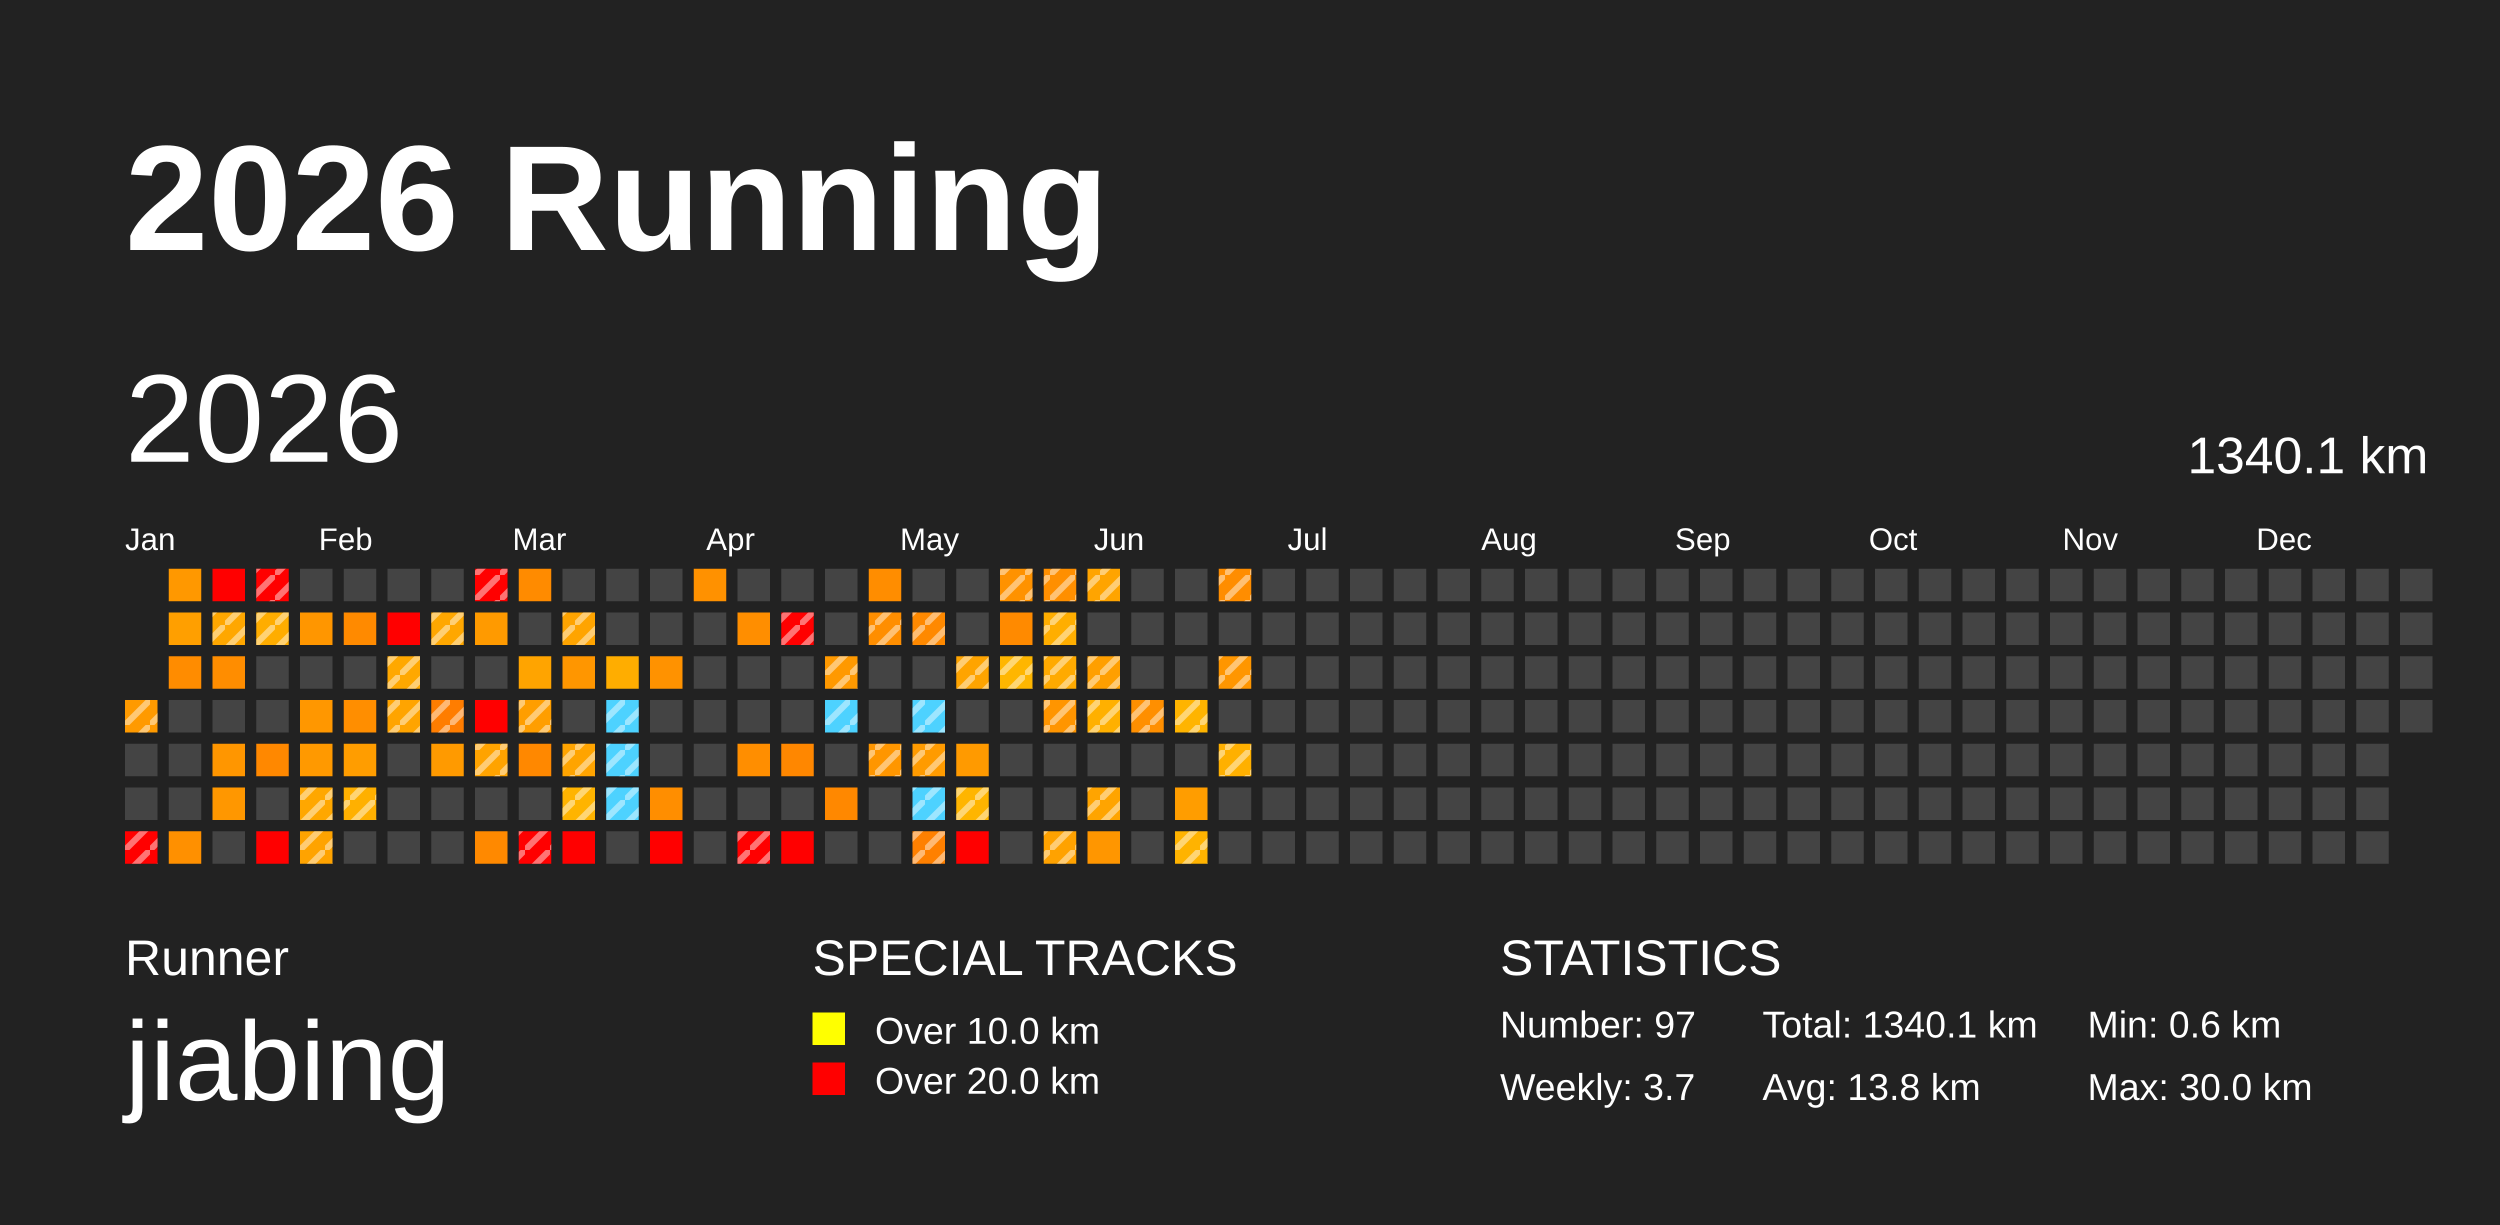
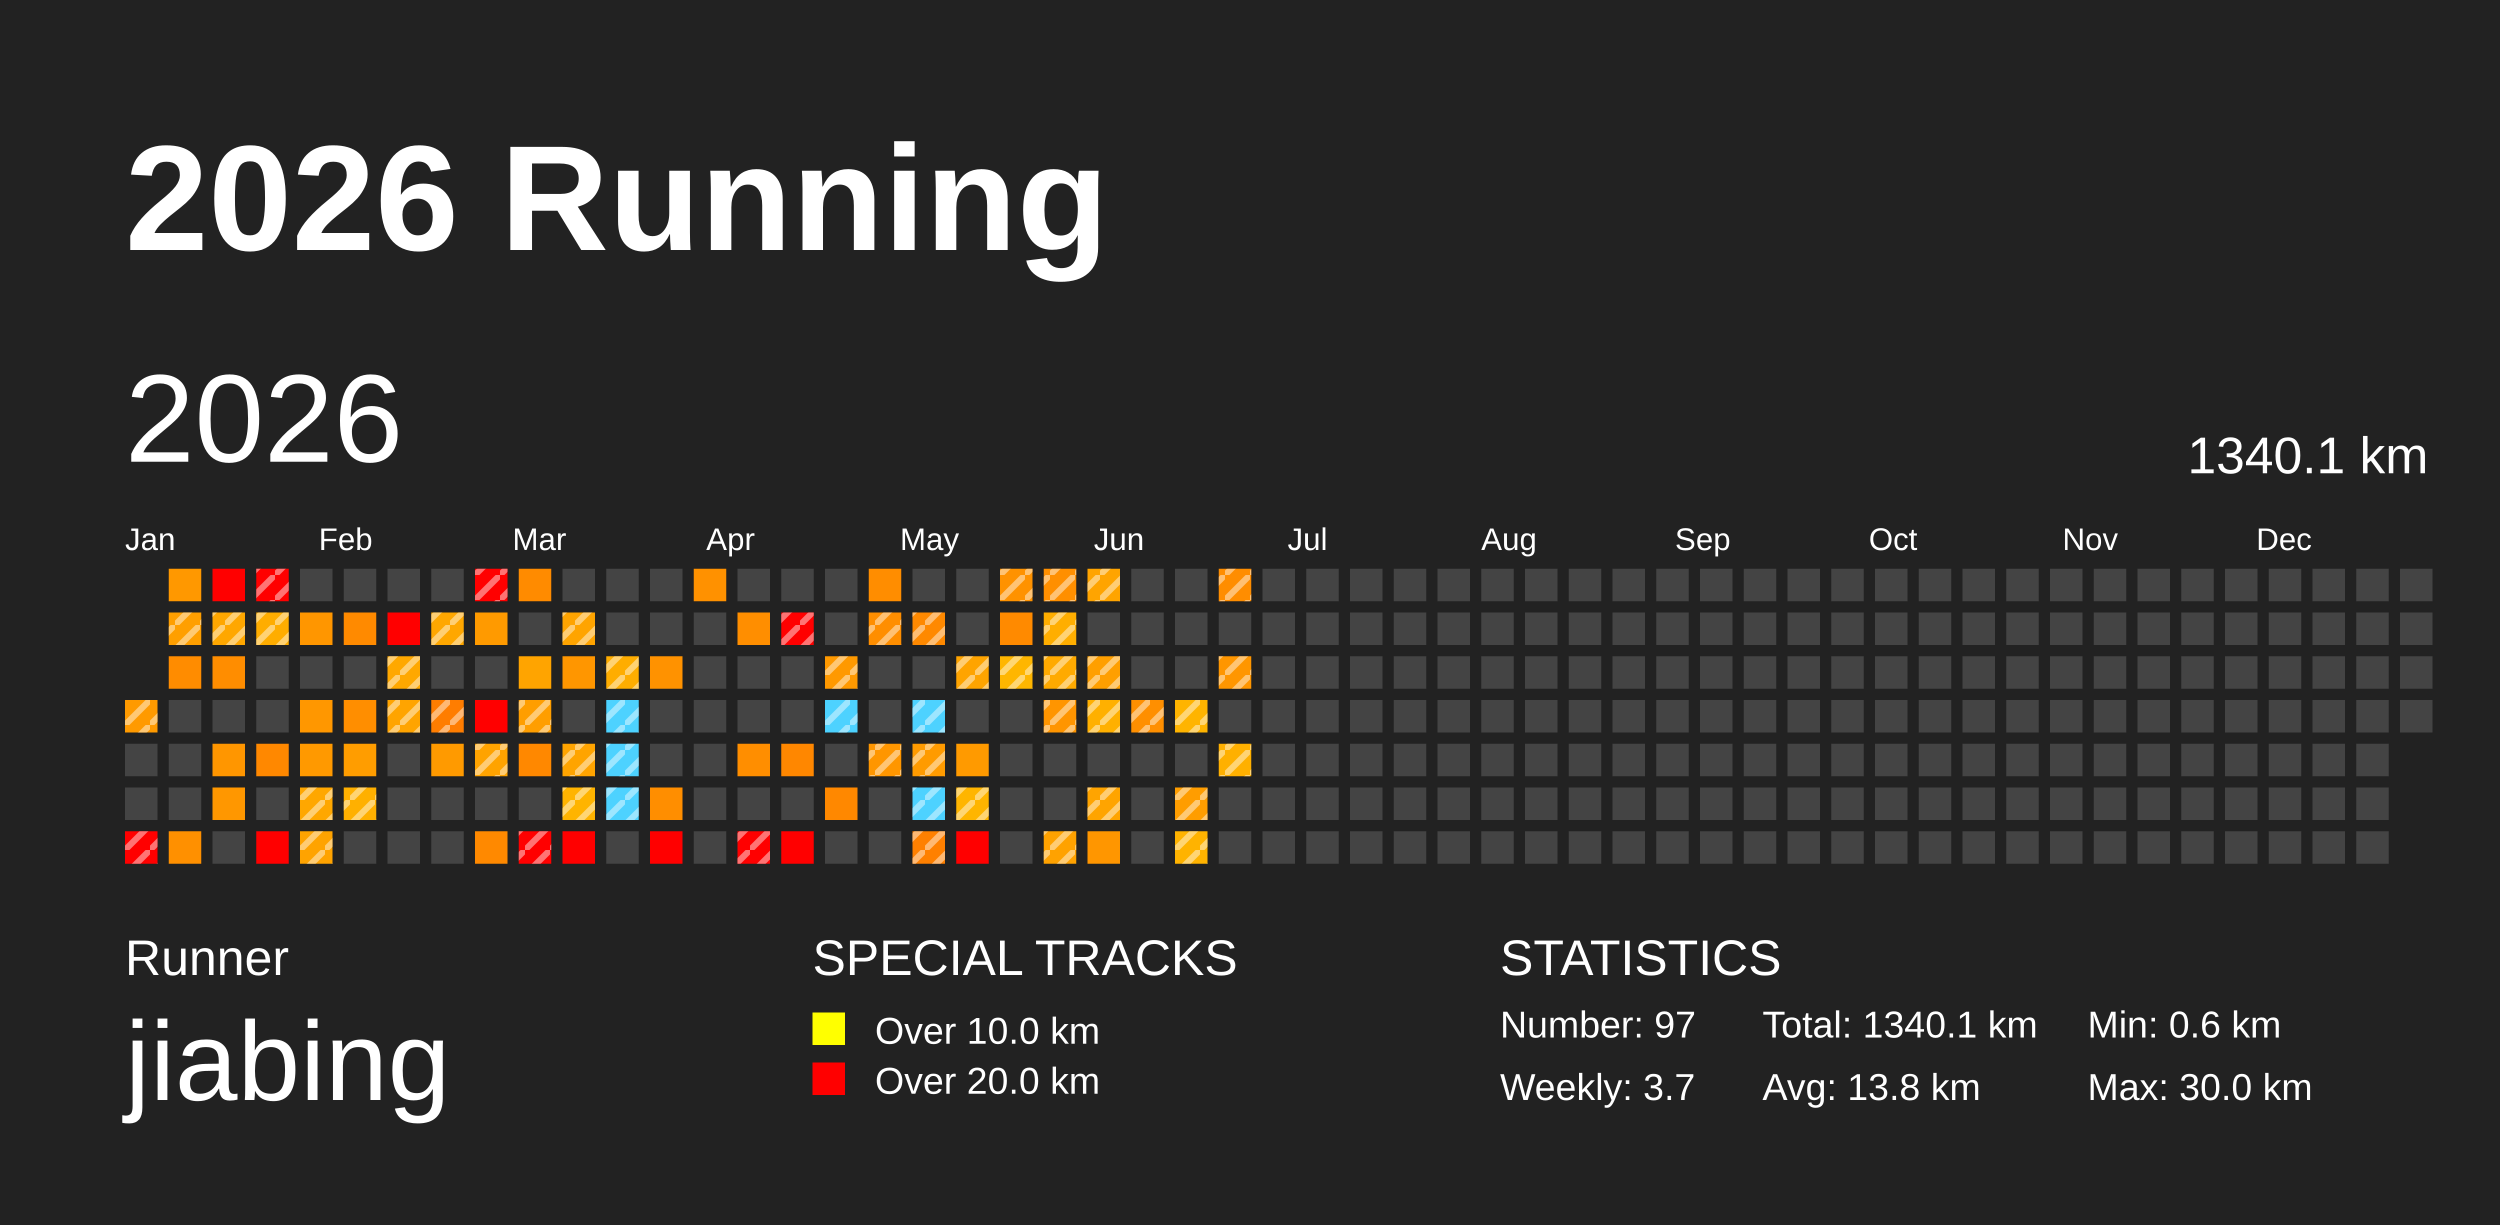
<svg xmlns="http://www.w3.org/2000/svg" baseProfile="full" height="98mm" version="1.1" viewBox="0,0,200,98" width="200mm">
  <defs>
    <pattern height="2" id="indoor-stripe" patternUnits="userSpaceOnUse" width="2">
      <line stroke="white" stroke-opacity="0.45" stroke-width="0.5" x1="0" x2="2" y1="2" y2="0" />
    </pattern>
  </defs>
  <rect fill="#222222" height="98" width="200" x="0" y="0" />
  <text fill="#FFFFFF" style="font-size:12px; font-family:Arial; font-weight:bold;" x="10" y="20">2026 Running</text>
  <text fill="#FFFFFF" style="font-size:4px; font-family:Arial" x="10" y="78">Runner</text>
  <text fill="#FFFFFF" style="font-size:9px; font-family:Arial" x="10" y="88">jiabing</text>
  <text fill="#FFFFFF" style="font-size:4px; font-family:Arial" x="65" y="78">SPECIAL TRACKS</text>
  <rect fill="yellow" height="2.6" width="2.6" x="65" y="81" />
  <text fill="#FFFFFF" style="font-size:3px; font-family:Arial" x="70" y="83.5">Over 10.0 km</text>
  <rect fill="red" height="2.6" width="2.6" x="65" y="85" />
  <text fill="#FFFFFF" style="font-size:3px; font-family:Arial" x="70" y="87.5">Over 20.0 km</text>
  <text fill="#FFFFFF" style="font-size:4px; font-family:Arial" x="120" y="78">STATISTICS</text>
  <text fill="#FFFFFF" style="font-size:3px; font-family:Arial" x="120" y="83">Number: 97</text>
  <text fill="#FFFFFF" style="font-size:3px; font-family:Arial" x="120" y="88">Weekly: 3.7</text>
  <text fill="#FFFFFF" style="font-size:3px; font-family:Arial" x="141" y="83">Total: 1340.1 km</text>
  <text fill="#FFFFFF" style="font-size:3px; font-family:Arial" x="141" y="88">Avg: 13.8 km</text>
  <text fill="#FFFFFF" style="font-size:3px; font-family:Arial" x="167" y="83">Min: 0.6 km</text>
  <text fill="#FFFFFF" style="font-size:3px; font-family:Arial" x="167" y="88">Max: 30.0 km</text>
  <text dominant-baseline="hanging" fill="#FFFFFF" style="font-size:10.0px; font-family:Arial;" x="10" y="30">2026</text>
  <text dominant-baseline="hanging" fill="#FFFFFF" style="font-size:4.125px; font-family:Arial;" x="175" y="35">1340.1 km</text>
  <text fill="#FFFFFF" style="font-size:2.5px; font-family:Arial" x="10.0" y="44">Jan</text>
  <text fill="#FFFFFF" style="font-size:2.5px; font-family:Arial" x="25.5" y="44">Feb</text>
  <text fill="#FFFFFF" style="font-size:2.5px; font-family:Arial" x="41.0" y="44">Mar</text>
  <text fill="#FFFFFF" style="font-size:2.5px; font-family:Arial" x="56.5" y="44">Apr</text>
  <text fill="#FFFFFF" style="font-size:2.5px; font-family:Arial" x="72.0" y="44">May</text>
  <text fill="#FFFFFF" style="font-size:2.5px; font-family:Arial" x="87.5" y="44">Jun</text>
  <text fill="#FFFFFF" style="font-size:2.5px; font-family:Arial" x="103.0" y="44">Jul</text>
  <text fill="#FFFFFF" style="font-size:2.5px; font-family:Arial" x="118.5" y="44">Aug</text>
  <text fill="#FFFFFF" style="font-size:2.5px; font-family:Arial" x="134.0" y="44">Sep</text>
  <text fill="#FFFFFF" style="font-size:2.5px; font-family:Arial" x="149.5" y="44">Oct</text>
  <text fill="#FFFFFF" style="font-size:2.5px; font-family:Arial" x="165.0" y="44">Nov</text>
  <text fill="#FFFFFF" style="font-size:2.5px; font-family:Arial" x="180.5" y="44">Dec</text>
  <rect fill="#ff9a00" height="2.6" width="2.6" x="10.0" y="56.0" />
  <rect fill="url(#indoor-stripe)" height="2.6" style="pointer-events: none;" width="2.6" x="10.0" y="56.0" />
  <rect fill="#444444" height="2.6" width="2.6" x="10.0" y="59.5" />
  <rect fill="#444444" height="2.6" width="2.6" x="10.0" y="63.0" />
  <rect fill="red" height="2.6" width="2.6" x="10.0" y="66.5" />
  <rect fill="url(#indoor-stripe)" height="2.6" style="pointer-events: none;" width="2.6" x="10.0" y="66.5" />
  <rect fill="#ff9800" height="2.6" width="2.6" x="13.5" y="45.5" />
  <rect fill="#ff9f00" height="2.6" width="2.6" x="13.5" y="49.0" />
+   <rect fill="url(#indoor-stripe)" height="2.6" style="pointer-events: none;" width="2.6" x="13.5" y="49.0" />
  <rect fill="#ff8c00" height="2.6" width="2.6" x="13.5" y="52.5" />
  <rect fill="#444444" height="2.6" width="2.6" x="13.5" y="56.0" />
  <rect fill="#444444" height="2.6" width="2.6" x="13.5" y="59.5" />
  <rect fill="#444444" height="2.6" width="2.6" x="13.5" y="63.0" />
  <rect fill="#ff9000" height="2.6" width="2.6" x="13.5" y="66.5" />
  <rect fill="red" height="2.6" width="2.6" x="17.0" y="45.5" />
  <rect fill="#ffa700" height="2.6" width="2.6" x="17.0" y="49.0" />
  <rect fill="url(#indoor-stripe)" height="2.6" style="pointer-events: none;" width="2.6" x="17.0" y="49.0" />
  <rect fill="#ff8d00" height="2.6" width="2.6" x="17.0" y="52.5" />
  <rect fill="#444444" height="2.6" width="2.6" x="17.0" y="56.0" />
  <rect fill="#ff9600" height="2.6" width="2.6" x="17.0" y="59.5" />
  <rect fill="#ff9700" height="2.6" width="2.6" x="17.0" y="63.0" />
  <rect fill="#444444" height="2.6" width="2.6" x="17.0" y="66.5" />
  <rect fill="red" height="2.6" width="2.6" x="20.5" y="45.5" />
  <rect fill="url(#indoor-stripe)" height="2.6" style="pointer-events: none;" width="2.6" x="20.5" y="45.5" />
  <rect fill="#ffad00" height="2.6" width="2.6" x="20.5" y="49.0" />
  <rect fill="url(#indoor-stripe)" height="2.6" style="pointer-events: none;" width="2.6" x="20.5" y="49.0" />
  <rect fill="#444444" height="2.6" width="2.6" x="20.5" y="52.5" />
  <rect fill="#444444" height="2.6" width="2.6" x="20.5" y="56.0" />
  <rect fill="#ff8800" height="2.6" width="2.6" x="20.5" y="59.5" />
  <rect fill="#444444" height="2.6" width="2.6" x="20.5" y="63.0" />
  <rect fill="red" height="2.6" width="2.6" x="20.5" y="66.5" />
  <rect fill="#444444" height="2.6" width="2.6" x="24.0" y="45.5" />
  <rect fill="#ff9600" height="2.6" width="2.6" x="24.0" y="49.0" />
  <rect fill="#444444" height="2.6" width="2.6" x="24.0" y="52.5" />
  <rect fill="#ff9700" height="2.6" width="2.6" x="24.0" y="56.0" />
  <rect fill="#ff9900" height="2.6" width="2.6" x="24.0" y="59.5" />
  <rect fill="#ffa700" height="2.6" width="2.6" x="24.0" y="63.0" />
  <rect fill="url(#indoor-stripe)" height="2.6" style="pointer-events: none;" width="2.6" x="24.0" y="63.0" />
  <rect fill="#ffa300" height="2.6" width="2.6" x="24.0" y="66.5" />
  <rect fill="url(#indoor-stripe)" height="2.6" style="pointer-events: none;" width="2.6" x="24.0" y="66.5" />
  <rect fill="#444444" height="2.6" width="2.6" x="27.5" y="45.5" />
  <rect fill="#ff8a00" height="2.6" width="2.6" x="27.5" y="49.0" />
  <rect fill="#444444" height="2.6" width="2.6" x="27.5" y="52.5" />
  <rect fill="#ff8e00" height="2.6" width="2.6" x="27.5" y="56.0" />
  <rect fill="#ff9d00" height="2.6" width="2.6" x="27.5" y="59.5" />
  <rect fill="#ffb000" height="2.6" width="2.6" x="27.5" y="63.0" />
  <rect fill="url(#indoor-stripe)" height="2.6" style="pointer-events: none;" width="2.6" x="27.5" y="63.0" />
  <rect fill="#444444" height="2.6" width="2.6" x="27.5" y="66.5" />
  <rect fill="#444444" height="2.6" width="2.6" x="31.0" y="45.5" />
  <rect fill="red" height="2.6" width="2.6" x="31.0" y="49.0" />
  <rect fill="#ffa800" height="2.6" width="2.6" x="31.0" y="52.5" />
  <rect fill="url(#indoor-stripe)" height="2.6" style="pointer-events: none;" width="2.6" x="31.0" y="52.5" />
  <rect fill="#ffa400" height="2.6" width="2.6" x="31.0" y="56.0" />
  <rect fill="url(#indoor-stripe)" height="2.6" style="pointer-events: none;" width="2.6" x="31.0" y="56.0" />
  <rect fill="#444444" height="2.6" width="2.6" x="31.0" y="59.5" />
  <rect fill="#444444" height="2.6" width="2.6" x="31.0" y="63.0" />
  <rect fill="#444444" height="2.6" width="2.6" x="31.0" y="66.5" />
  <rect fill="#444444" height="2.6" width="2.6" x="34.5" y="45.5" />
  <rect fill="#ffa700" height="2.6" width="2.6" x="34.5" y="49.0" />
  <rect fill="url(#indoor-stripe)" height="2.6" style="pointer-events: none;" width="2.6" x="34.5" y="49.0" />
  <rect fill="#444444" height="2.6" width="2.6" x="34.5" y="52.5" />
  <rect fill="#ff7d00" height="2.6" width="2.6" x="34.5" y="56.0" />
  <rect fill="url(#indoor-stripe)" height="2.6" style="pointer-events: none;" width="2.6" x="34.5" y="56.0" />
  <rect fill="#ff9a00" height="2.6" width="2.6" x="34.5" y="59.5" />
  <rect fill="#444444" height="2.6" width="2.6" x="34.5" y="63.0" />
  <rect fill="#444444" height="2.6" width="2.6" x="34.5" y="66.5" />
  <rect fill="red" height="2.6" width="2.6" x="38.0" y="45.5" />
  <rect fill="url(#indoor-stripe)" height="2.6" style="pointer-events: none;" width="2.6" x="38.0" y="45.5" />
  <rect fill="#ff9a00" height="2.6" width="2.6" x="38.0" y="49.0" />
  <rect fill="#444444" height="2.6" width="2.6" x="38.0" y="52.5" />
  <rect fill="red" height="2.6" width="2.6" x="38.0" y="56.0" />
  <rect fill="#ffa300" height="2.6" width="2.6" x="38.0" y="59.5" />
  <rect fill="url(#indoor-stripe)" height="2.6" style="pointer-events: none;" width="2.6" x="38.0" y="59.5" />
  <rect fill="#444444" height="2.6" width="2.6" x="38.0" y="63.0" />
  <rect fill="#ff8900" height="2.6" width="2.6" x="38.0" y="66.5" />
  <rect fill="#ff8b00" height="2.6" width="2.6" x="41.5" y="45.5" />
  <rect fill="#444444" height="2.6" width="2.6" x="41.5" y="49.0" />
  <rect fill="#ffa400" height="2.6" width="2.6" x="41.5" y="52.5" />
  <rect fill="#ff9e00" height="2.6" width="2.6" x="41.5" y="56.0" />
  <rect fill="url(#indoor-stripe)" height="2.6" style="pointer-events: none;" width="2.6" x="41.5" y="56.0" />
  <rect fill="#ff8800" height="2.6" width="2.6" x="41.5" y="59.5" />
  <rect fill="#444444" height="2.6" width="2.6" x="41.5" y="63.0" />
  <rect fill="red" height="2.6" width="2.6" x="41.5" y="66.5" />
  <rect fill="url(#indoor-stripe)" height="2.6" style="pointer-events: none;" width="2.6" x="41.5" y="66.5" />
  <rect fill="#444444" height="2.6" width="2.6" x="45.0" y="45.5" />
  <rect fill="#ffa400" height="2.6" width="2.6" x="45.0" y="49.0" />
  <rect fill="url(#indoor-stripe)" height="2.6" style="pointer-events: none;" width="2.6" x="45.0" y="49.0" />
  <rect fill="#ff9600" height="2.6" width="2.6" x="45.0" y="52.5" />
  <rect fill="#444444" height="2.6" width="2.6" x="45.0" y="56.0" />
  <rect fill="#ffa400" height="2.6" width="2.6" x="45.0" y="59.5" />
  <rect fill="url(#indoor-stripe)" height="2.6" style="pointer-events: none;" width="2.6" x="45.0" y="59.5" />
  <rect fill="#ffb400" height="2.6" width="2.6" x="45.0" y="63.0" />
  <rect fill="url(#indoor-stripe)" height="2.6" style="pointer-events: none;" width="2.6" x="45.0" y="63.0" />
  <rect fill="red" height="2.6" width="2.6" x="45.0" y="66.5" />
  <rect fill="#444444" height="2.6" width="2.6" x="48.5" y="45.5" />
  <rect fill="#444444" height="2.6" width="2.6" x="48.5" y="49.0" />
  <rect fill="#ffad00" height="2.6" width="2.6" x="48.5" y="52.5" />
+   <rect fill="url(#indoor-stripe)" height="2.6" style="pointer-events: none;" width="2.6" x="48.5" y="52.5" />
  <rect fill="#4dd2ff" height="2.6" width="2.6" x="48.5" y="56.0" />
  <rect fill="url(#indoor-stripe)" height="2.6" style="pointer-events: none;" width="2.6" x="48.5" y="56.0" />
  <rect fill="#4dd2ff" height="2.6" width="2.6" x="48.5" y="59.5" />
  <rect fill="url(#indoor-stripe)" height="2.6" style="pointer-events: none;" width="2.6" x="48.5" y="59.5" />
  <rect fill="#4dd2ff" height="2.6" width="2.6" x="48.5" y="63.0" />
  <rect fill="url(#indoor-stripe)" height="2.6" style="pointer-events: none;" width="2.6" x="48.5" y="63.0" />
  <rect fill="#444444" height="2.6" width="2.6" x="48.5" y="66.5" />
  <rect fill="#444444" height="2.6" width="2.6" x="52.0" y="45.5" />
  <rect fill="#444444" height="2.6" width="2.6" x="52.0" y="49.0" />
  <rect fill="#ff9200" height="2.6" width="2.6" x="52.0" y="52.5" />
  <rect fill="#444444" height="2.6" width="2.6" x="52.0" y="56.0" />
  <rect fill="#444444" height="2.6" width="2.6" x="52.0" y="59.5" />
  <rect fill="#ff8e00" height="2.6" width="2.6" x="52.0" y="63.0" />
  <rect fill="red" height="2.6" width="2.6" x="52.0" y="66.5" />
  <rect fill="#ff9100" height="2.6" width="2.6" x="55.5" y="45.5" />
  <rect fill="#444444" height="2.6" width="2.6" x="55.5" y="49.0" />
  <rect fill="#444444" height="2.6" width="2.6" x="55.5" y="52.5" />
  <rect fill="#444444" height="2.6" width="2.6" x="55.5" y="56.0" />
  <rect fill="#444444" height="2.6" width="2.6" x="55.5" y="59.5" />
  <rect fill="#444444" height="2.6" width="2.6" x="55.5" y="63.0" />
  <rect fill="#444444" height="2.6" width="2.6" x="55.5" y="66.5" />
  <rect fill="#444444" height="2.6" width="2.6" x="59.0" y="45.5" />
  <rect fill="#ff8e00" height="2.6" width="2.6" x="59.0" y="49.0" />
  <rect fill="#444444" height="2.6" width="2.6" x="59.0" y="52.5" />
  <rect fill="#444444" height="2.6" width="2.6" x="59.0" y="56.0" />
  <rect fill="#ff8e00" height="2.6" width="2.6" x="59.0" y="59.5" />
  <rect fill="#444444" height="2.6" width="2.6" x="59.0" y="63.0" />
  <rect fill="red" height="2.6" width="2.6" x="59.0" y="66.5" />
  <rect fill="url(#indoor-stripe)" height="2.6" style="pointer-events: none;" width="2.6" x="59.0" y="66.5" />
  <rect fill="#444444" height="2.6" width="2.6" x="62.5" y="45.5" />
  <rect fill="red" height="2.6" width="2.6" x="62.5" y="49.0" />
  <rect fill="url(#indoor-stripe)" height="2.6" style="pointer-events: none;" width="2.6" x="62.5" y="49.0" />
  <rect fill="#444444" height="2.6" width="2.6" x="62.5" y="52.5" />
  <rect fill="#444444" height="2.6" width="2.6" x="62.5" y="56.0" />
  <rect fill="#ff8700" height="2.6" width="2.6" x="62.5" y="59.5" />
  <rect fill="#444444" height="2.6" width="2.6" x="62.5" y="63.0" />
  <rect fill="red" height="2.6" width="2.6" x="62.5" y="66.5" />
  <rect fill="#444444" height="2.6" width="2.6" x="66.0" y="45.5" />
  <rect fill="#444444" height="2.6" width="2.6" x="66.0" y="49.0" />
  <rect fill="#ff9900" height="2.6" width="2.6" x="66.0" y="52.5" />
  <rect fill="url(#indoor-stripe)" height="2.6" style="pointer-events: none;" width="2.6" x="66.0" y="52.5" />
  <rect fill="#4dd2ff" height="2.6" width="2.6" x="66.0" y="56.0" />
  <rect fill="url(#indoor-stripe)" height="2.6" style="pointer-events: none;" width="2.6" x="66.0" y="56.0" />
  <rect fill="#444444" height="2.6" width="2.6" x="66.0" y="59.5" />
  <rect fill="#ff8800" height="2.6" width="2.6" x="66.0" y="63.0" />
  <rect fill="#444444" height="2.6" width="2.6" x="66.0" y="66.5" />
  <rect fill="#ff8d00" height="2.6" width="2.6" x="69.5" y="45.5" />
  <rect fill="#ff8e00" height="2.6" width="2.6" x="69.5" y="49.0" />
  <rect fill="url(#indoor-stripe)" height="2.6" style="pointer-events: none;" width="2.6" x="69.5" y="49.0" />
  <rect fill="#444444" height="2.6" width="2.6" x="69.5" y="52.5" />
  <rect fill="#444444" height="2.6" width="2.6" x="69.5" y="56.0" />
  <rect fill="#ff9600" height="2.6" width="2.6" x="69.5" y="59.5" />
  <rect fill="url(#indoor-stripe)" height="2.6" style="pointer-events: none;" width="2.6" x="69.5" y="59.5" />
  <rect fill="#444444" height="2.6" width="2.6" x="69.5" y="63.0" />
  <rect fill="#444444" height="2.6" width="2.6" x="69.5" y="66.5" />
  <rect fill="#444444" height="2.6" width="2.6" x="73.0" y="45.5" />
  <rect fill="#ff8900" height="2.6" width="2.6" x="73.0" y="49.0" />
  <rect fill="url(#indoor-stripe)" height="2.6" style="pointer-events: none;" width="2.6" x="73.0" y="49.0" />
  <rect fill="#444444" height="2.6" width="2.6" x="73.0" y="52.5" />
  <rect fill="#4dd2ff" height="2.6" width="2.6" x="73.0" y="56.0" />
  <rect fill="url(#indoor-stripe)" height="2.6" style="pointer-events: none;" width="2.6" x="73.0" y="56.0" />
  <rect fill="#ff9b00" height="2.6" width="2.6" x="73.0" y="59.5" />
  <rect fill="url(#indoor-stripe)" height="2.6" style="pointer-events: none;" width="2.6" x="73.0" y="59.5" />
  <rect fill="#4dd2ff" height="2.6" width="2.6" x="73.0" y="63.0" />
  <rect fill="url(#indoor-stripe)" height="2.6" style="pointer-events: none;" width="2.6" x="73.0" y="63.0" />
  <rect fill="#ff8000" height="2.6" width="2.6" x="73.0" y="66.5" />
  <rect fill="url(#indoor-stripe)" height="2.6" style="pointer-events: none;" width="2.6" x="73.0" y="66.5" />
  <rect fill="#444444" height="2.6" width="2.6" x="76.5" y="45.5" />
  <rect fill="#444444" height="2.6" width="2.6" x="76.5" y="49.0" />
  <rect fill="#ffa400" height="2.6" width="2.6" x="76.5" y="52.5" />
  <rect fill="url(#indoor-stripe)" height="2.6" style="pointer-events: none;" width="2.6" x="76.5" y="52.5" />
  <rect fill="#444444" height="2.6" width="2.6" x="76.5" y="56.0" />
  <rect fill="#ff9a00" height="2.6" width="2.6" x="76.5" y="59.5" />
  <rect fill="#ffb500" height="2.6" width="2.6" x="76.5" y="63.0" />
  <rect fill="url(#indoor-stripe)" height="2.6" style="pointer-events: none;" width="2.6" x="76.5" y="63.0" />
  <rect fill="red" height="2.6" width="2.6" x="76.5" y="66.5" />
  <rect fill="#ff9200" height="2.6" width="2.6" x="80.0" y="45.5" />
  <rect fill="url(#indoor-stripe)" height="2.6" style="pointer-events: none;" width="2.6" x="80.0" y="45.5" />
  <rect fill="#ff8a00" height="2.6" width="2.6" x="80.0" y="49.0" />
  <rect fill="#ffb600" height="2.6" width="2.6" x="80.0" y="52.5" />
  <rect fill="url(#indoor-stripe)" height="2.6" style="pointer-events: none;" width="2.6" x="80.0" y="52.5" />
  <rect fill="#444444" height="2.6" width="2.6" x="80.0" y="56.0" />
  <rect fill="#444444" height="2.6" width="2.6" x="80.0" y="59.5" />
  <rect fill="#444444" height="2.6" width="2.6" x="80.0" y="63.0" />
  <rect fill="#444444" height="2.6" width="2.6" x="80.0" y="66.5" />
  <rect fill="#ff8f00" height="2.6" width="2.6" x="83.5" y="45.5" />
  <rect fill="url(#indoor-stripe)" height="2.6" style="pointer-events: none;" width="2.6" x="83.5" y="45.5" />
  <rect fill="#ffae00" height="2.6" width="2.6" x="83.5" y="49.0" />
  <rect fill="url(#indoor-stripe)" height="2.6" style="pointer-events: none;" width="2.6" x="83.5" y="49.0" />
  <rect fill="#ffaa00" height="2.6" width="2.6" x="83.5" y="52.5" />
  <rect fill="url(#indoor-stripe)" height="2.6" style="pointer-events: none;" width="2.6" x="83.5" y="52.5" />
  <rect fill="#ff9500" height="2.6" width="2.6" x="83.5" y="56.0" />
  <rect fill="url(#indoor-stripe)" height="2.6" style="pointer-events: none;" width="2.6" x="83.5" y="56.0" />
  <rect fill="#444444" height="2.6" width="2.6" x="83.5" y="59.5" />
  <rect fill="#444444" height="2.6" width="2.6" x="83.5" y="63.0" />
  <rect fill="#ffa200" height="2.6" width="2.6" x="83.5" y="66.5" />
  <rect fill="url(#indoor-stripe)" height="2.6" style="pointer-events: none;" width="2.6" x="83.5" y="66.5" />
  <rect fill="#ffa400" height="2.6" width="2.6" x="87.0" y="45.5" />
  <rect fill="url(#indoor-stripe)" height="2.6" style="pointer-events: none;" width="2.6" x="87.0" y="45.5" />
  <rect fill="#444444" height="2.6" width="2.6" x="87.0" y="49.0" />
  <rect fill="#ff9f00" height="2.6" width="2.6" x="87.0" y="52.5" />
  <rect fill="url(#indoor-stripe)" height="2.6" style="pointer-events: none;" width="2.6" x="87.0" y="52.5" />
  <rect fill="#ffb000" height="2.6" width="2.6" x="87.0" y="56.0" />
  <rect fill="url(#indoor-stripe)" height="2.6" style="pointer-events: none;" width="2.6" x="87.0" y="56.0" />
  <rect fill="#444444" height="2.6" width="2.6" x="87.0" y="59.5" />
  <rect fill="#ffa400" height="2.6" width="2.6" x="87.0" y="63.0" />
  <rect fill="url(#indoor-stripe)" height="2.6" style="pointer-events: none;" width="2.6" x="87.0" y="63.0" />
  <rect fill="#ff9600" height="2.6" width="2.6" x="87.0" y="66.5" />
  <rect fill="#444444" height="2.6" width="2.6" x="90.5" y="45.5" />
  <rect fill="#444444" height="2.6" width="2.6" x="90.5" y="49.0" />
  <rect fill="#444444" height="2.6" width="2.6" x="90.5" y="52.5" />
  <rect fill="#ff8f00" height="2.6" width="2.6" x="90.5" y="56.0" />
  <rect fill="url(#indoor-stripe)" height="2.6" style="pointer-events: none;" width="2.6" x="90.5" y="56.0" />
  <rect fill="#444444" height="2.6" width="2.6" x="90.5" y="59.5" />
  <rect fill="#444444" height="2.6" width="2.6" x="90.5" y="63.0" />
  <rect fill="#444444" height="2.6" width="2.6" x="90.5" y="66.5" />
  <rect fill="#444444" height="2.6" width="2.6" x="94.0" y="45.5" />
  <rect fill="#444444" height="2.6" width="2.6" x="94.0" y="49.0" />
  <rect fill="#444444" height="2.6" width="2.6" x="94.0" y="52.5" />
  <rect fill="#ffb400" height="2.6" width="2.6" x="94.0" y="56.0" />
  <rect fill="url(#indoor-stripe)" height="2.6" style="pointer-events: none;" width="2.6" x="94.0" y="56.0" />
  <rect fill="#444444" height="2.6" width="2.6" x="94.0" y="59.5" />
  <rect fill="#ff9d00" height="2.6" width="2.6" x="94.0" y="63.0" />
+   <rect fill="url(#indoor-stripe)" height="2.6" style="pointer-events: none;" width="2.6" x="94.0" y="63.0" />
  <rect fill="#ffb300" height="2.6" width="2.6" x="94.0" y="66.5" />
  <rect fill="url(#indoor-stripe)" height="2.6" style="pointer-events: none;" width="2.6" x="94.0" y="66.5" />
  <rect fill="#ff8d00" height="2.6" width="2.6" x="97.5" y="45.5" />
  <rect fill="url(#indoor-stripe)" height="2.6" style="pointer-events: none;" width="2.6" x="97.5" y="45.5" />
  <rect fill="#444444" height="2.6" width="2.6" x="97.5" y="49.0" />
  <rect fill="#ff9600" height="2.6" width="2.6" x="97.5" y="52.5" />
  <rect fill="url(#indoor-stripe)" height="2.6" style="pointer-events: none;" width="2.6" x="97.5" y="52.5" />
  <rect fill="#444444" height="2.6" width="2.6" x="97.5" y="56.0" />
  <rect fill="#ffb000" height="2.6" width="2.6" x="97.5" y="59.5" />
  <rect fill="url(#indoor-stripe)" height="2.6" style="pointer-events: none;" width="2.6" x="97.5" y="59.5" />
  <rect fill="#444444" height="2.6" width="2.6" x="97.5" y="63.0" />
  <rect fill="#444444" height="2.6" width="2.6" x="97.5" y="66.5" />
  <rect fill="#444444" height="2.6" width="2.6" x="101.0" y="45.5" />
  <rect fill="#444444" height="2.6" width="2.6" x="101.0" y="49.0" />
  <rect fill="#444444" height="2.6" width="2.6" x="101.0" y="52.5" />
  <rect fill="#444444" height="2.6" width="2.6" x="101.0" y="56.0" />
  <rect fill="#444444" height="2.6" width="2.6" x="101.0" y="59.5" />
  <rect fill="#444444" height="2.6" width="2.6" x="101.0" y="63.0" />
  <rect fill="#444444" height="2.6" width="2.6" x="101.0" y="66.5" />
  <rect fill="#444444" height="2.6" width="2.6" x="104.5" y="45.5" />
  <rect fill="#444444" height="2.6" width="2.6" x="104.5" y="49.0" />
  <rect fill="#444444" height="2.6" width="2.6" x="104.5" y="52.5" />
  <rect fill="#444444" height="2.6" width="2.6" x="104.5" y="56.0" />
  <rect fill="#444444" height="2.6" width="2.6" x="104.5" y="59.5" />
  <rect fill="#444444" height="2.6" width="2.6" x="104.5" y="63.0" />
  <rect fill="#444444" height="2.6" width="2.6" x="104.5" y="66.5" />
  <rect fill="#444444" height="2.6" width="2.6" x="108.0" y="45.5" />
  <rect fill="#444444" height="2.6" width="2.6" x="108.0" y="49.0" />
  <rect fill="#444444" height="2.6" width="2.6" x="108.0" y="52.5" />
  <rect fill="#444444" height="2.6" width="2.6" x="108.0" y="56.0" />
  <rect fill="#444444" height="2.6" width="2.6" x="108.0" y="59.5" />
  <rect fill="#444444" height="2.6" width="2.6" x="108.0" y="63.0" />
  <rect fill="#444444" height="2.6" width="2.6" x="108.0" y="66.5" />
  <rect fill="#444444" height="2.6" width="2.6" x="111.5" y="45.5" />
  <rect fill="#444444" height="2.6" width="2.6" x="111.5" y="49.0" />
  <rect fill="#444444" height="2.6" width="2.6" x="111.5" y="52.5" />
  <rect fill="#444444" height="2.6" width="2.6" x="111.5" y="56.0" />
  <rect fill="#444444" height="2.6" width="2.6" x="111.5" y="59.5" />
  <rect fill="#444444" height="2.6" width="2.6" x="111.5" y="63.0" />
  <rect fill="#444444" height="2.6" width="2.6" x="111.5" y="66.5" />
  <rect fill="#444444" height="2.6" width="2.6" x="115.0" y="45.5" />
  <rect fill="#444444" height="2.6" width="2.6" x="115.0" y="49.0" />
  <rect fill="#444444" height="2.6" width="2.6" x="115.0" y="52.5" />
  <rect fill="#444444" height="2.6" width="2.6" x="115.0" y="56.0" />
  <rect fill="#444444" height="2.6" width="2.6" x="115.0" y="59.5" />
  <rect fill="#444444" height="2.6" width="2.6" x="115.0" y="63.0" />
  <rect fill="#444444" height="2.6" width="2.6" x="115.0" y="66.5" />
  <rect fill="#444444" height="2.6" width="2.6" x="118.5" y="45.5" />
  <rect fill="#444444" height="2.6" width="2.6" x="118.5" y="49.0" />
  <rect fill="#444444" height="2.6" width="2.6" x="118.5" y="52.5" />
  <rect fill="#444444" height="2.6" width="2.6" x="118.5" y="56.0" />
  <rect fill="#444444" height="2.6" width="2.6" x="118.5" y="59.5" />
  <rect fill="#444444" height="2.6" width="2.6" x="118.5" y="63.0" />
  <rect fill="#444444" height="2.6" width="2.6" x="118.5" y="66.5" />
  <rect fill="#444444" height="2.6" width="2.6" x="122.0" y="45.5" />
  <rect fill="#444444" height="2.6" width="2.6" x="122.0" y="49.0" />
  <rect fill="#444444" height="2.6" width="2.6" x="122.0" y="52.5" />
  <rect fill="#444444" height="2.6" width="2.6" x="122.0" y="56.0" />
  <rect fill="#444444" height="2.6" width="2.6" x="122.0" y="59.5" />
  <rect fill="#444444" height="2.6" width="2.6" x="122.0" y="63.0" />
  <rect fill="#444444" height="2.6" width="2.6" x="122.0" y="66.5" />
  <rect fill="#444444" height="2.6" width="2.6" x="125.5" y="45.5" />
  <rect fill="#444444" height="2.6" width="2.6" x="125.5" y="49.0" />
  <rect fill="#444444" height="2.6" width="2.6" x="125.5" y="52.5" />
  <rect fill="#444444" height="2.6" width="2.6" x="125.5" y="56.0" />
  <rect fill="#444444" height="2.6" width="2.6" x="125.5" y="59.5" />
  <rect fill="#444444" height="2.6" width="2.6" x="125.5" y="63.0" />
  <rect fill="#444444" height="2.6" width="2.6" x="125.5" y="66.5" />
  <rect fill="#444444" height="2.6" width="2.6" x="129.0" y="45.5" />
  <rect fill="#444444" height="2.6" width="2.6" x="129.0" y="49.0" />
  <rect fill="#444444" height="2.6" width="2.6" x="129.0" y="52.5" />
  <rect fill="#444444" height="2.6" width="2.6" x="129.0" y="56.0" />
  <rect fill="#444444" height="2.6" width="2.6" x="129.0" y="59.5" />
  <rect fill="#444444" height="2.6" width="2.6" x="129.0" y="63.0" />
  <rect fill="#444444" height="2.6" width="2.6" x="129.0" y="66.5" />
  <rect fill="#444444" height="2.6" width="2.6" x="132.5" y="45.5" />
  <rect fill="#444444" height="2.6" width="2.6" x="132.5" y="49.0" />
  <rect fill="#444444" height="2.6" width="2.6" x="132.5" y="52.5" />
  <rect fill="#444444" height="2.6" width="2.6" x="132.5" y="56.0" />
  <rect fill="#444444" height="2.6" width="2.6" x="132.5" y="59.5" />
  <rect fill="#444444" height="2.6" width="2.6" x="132.5" y="63.0" />
  <rect fill="#444444" height="2.6" width="2.6" x="132.5" y="66.5" />
  <rect fill="#444444" height="2.6" width="2.6" x="136.0" y="45.5" />
  <rect fill="#444444" height="2.6" width="2.6" x="136.0" y="49.0" />
  <rect fill="#444444" height="2.6" width="2.6" x="136.0" y="52.5" />
  <rect fill="#444444" height="2.6" width="2.6" x="136.0" y="56.0" />
  <rect fill="#444444" height="2.6" width="2.6" x="136.0" y="59.5" />
  <rect fill="#444444" height="2.6" width="2.6" x="136.0" y="63.0" />
  <rect fill="#444444" height="2.6" width="2.6" x="136.0" y="66.5" />
  <rect fill="#444444" height="2.6" width="2.6" x="139.5" y="45.5" />
  <rect fill="#444444" height="2.6" width="2.6" x="139.5" y="49.0" />
  <rect fill="#444444" height="2.6" width="2.6" x="139.5" y="52.5" />
  <rect fill="#444444" height="2.6" width="2.6" x="139.5" y="56.0" />
  <rect fill="#444444" height="2.6" width="2.6" x="139.5" y="59.5" />
  <rect fill="#444444" height="2.6" width="2.6" x="139.5" y="63.0" />
  <rect fill="#444444" height="2.6" width="2.6" x="139.5" y="66.5" />
  <rect fill="#444444" height="2.6" width="2.6" x="143.0" y="45.5" />
  <rect fill="#444444" height="2.6" width="2.6" x="143.0" y="49.0" />
  <rect fill="#444444" height="2.6" width="2.6" x="143.0" y="52.5" />
  <rect fill="#444444" height="2.6" width="2.6" x="143.0" y="56.0" />
  <rect fill="#444444" height="2.6" width="2.6" x="143.0" y="59.5" />
  <rect fill="#444444" height="2.6" width="2.6" x="143.0" y="63.0" />
  <rect fill="#444444" height="2.6" width="2.6" x="143.0" y="66.5" />
  <rect fill="#444444" height="2.6" width="2.6" x="146.5" y="45.5" />
  <rect fill="#444444" height="2.6" width="2.6" x="146.5" y="49.0" />
  <rect fill="#444444" height="2.6" width="2.6" x="146.5" y="52.5" />
  <rect fill="#444444" height="2.6" width="2.6" x="146.5" y="56.0" />
  <rect fill="#444444" height="2.6" width="2.6" x="146.5" y="59.5" />
  <rect fill="#444444" height="2.6" width="2.6" x="146.5" y="63.0" />
  <rect fill="#444444" height="2.6" width="2.6" x="146.5" y="66.5" />
  <rect fill="#444444" height="2.6" width="2.6" x="150.0" y="45.5" />
  <rect fill="#444444" height="2.6" width="2.6" x="150.0" y="49.0" />
  <rect fill="#444444" height="2.6" width="2.6" x="150.0" y="52.5" />
  <rect fill="#444444" height="2.6" width="2.6" x="150.0" y="56.0" />
  <rect fill="#444444" height="2.6" width="2.6" x="150.0" y="59.5" />
  <rect fill="#444444" height="2.6" width="2.6" x="150.0" y="63.0" />
  <rect fill="#444444" height="2.6" width="2.6" x="150.0" y="66.5" />
  <rect fill="#444444" height="2.6" width="2.6" x="153.5" y="45.5" />
  <rect fill="#444444" height="2.6" width="2.6" x="153.5" y="49.0" />
  <rect fill="#444444" height="2.6" width="2.6" x="153.5" y="52.5" />
  <rect fill="#444444" height="2.6" width="2.6" x="153.5" y="56.0" />
  <rect fill="#444444" height="2.6" width="2.6" x="153.5" y="59.5" />
  <rect fill="#444444" height="2.6" width="2.6" x="153.5" y="63.0" />
  <rect fill="#444444" height="2.6" width="2.6" x="153.5" y="66.5" />
  <rect fill="#444444" height="2.6" width="2.6" x="157.0" y="45.5" />
  <rect fill="#444444" height="2.6" width="2.6" x="157.0" y="49.0" />
  <rect fill="#444444" height="2.6" width="2.6" x="157.0" y="52.5" />
  <rect fill="#444444" height="2.6" width="2.6" x="157.0" y="56.0" />
  <rect fill="#444444" height="2.6" width="2.6" x="157.0" y="59.5" />
  <rect fill="#444444" height="2.6" width="2.6" x="157.0" y="63.0" />
  <rect fill="#444444" height="2.6" width="2.6" x="157.0" y="66.5" />
  <rect fill="#444444" height="2.6" width="2.6" x="160.5" y="45.5" />
  <rect fill="#444444" height="2.6" width="2.6" x="160.5" y="49.0" />
  <rect fill="#444444" height="2.6" width="2.6" x="160.5" y="52.5" />
  <rect fill="#444444" height="2.6" width="2.6" x="160.5" y="56.0" />
  <rect fill="#444444" height="2.6" width="2.6" x="160.5" y="59.5" />
  <rect fill="#444444" height="2.6" width="2.6" x="160.5" y="63.0" />
  <rect fill="#444444" height="2.6" width="2.6" x="160.5" y="66.5" />
  <rect fill="#444444" height="2.6" width="2.6" x="164.0" y="45.5" />
  <rect fill="#444444" height="2.6" width="2.6" x="164.0" y="49.0" />
  <rect fill="#444444" height="2.6" width="2.6" x="164.0" y="52.5" />
  <rect fill="#444444" height="2.6" width="2.6" x="164.0" y="56.0" />
  <rect fill="#444444" height="2.6" width="2.6" x="164.0" y="59.5" />
  <rect fill="#444444" height="2.6" width="2.6" x="164.0" y="63.0" />
  <rect fill="#444444" height="2.6" width="2.6" x="164.0" y="66.5" />
  <rect fill="#444444" height="2.6" width="2.6" x="167.5" y="45.5" />
  <rect fill="#444444" height="2.6" width="2.6" x="167.5" y="49.0" />
  <rect fill="#444444" height="2.6" width="2.6" x="167.5" y="52.5" />
  <rect fill="#444444" height="2.6" width="2.6" x="167.5" y="56.0" />
  <rect fill="#444444" height="2.6" width="2.6" x="167.5" y="59.5" />
  <rect fill="#444444" height="2.6" width="2.6" x="167.5" y="63.0" />
  <rect fill="#444444" height="2.6" width="2.6" x="167.5" y="66.5" />
  <rect fill="#444444" height="2.6" width="2.6" x="171.0" y="45.5" />
  <rect fill="#444444" height="2.6" width="2.6" x="171.0" y="49.0" />
  <rect fill="#444444" height="2.6" width="2.6" x="171.0" y="52.5" />
  <rect fill="#444444" height="2.6" width="2.6" x="171.0" y="56.0" />
  <rect fill="#444444" height="2.6" width="2.6" x="171.0" y="59.5" />
  <rect fill="#444444" height="2.6" width="2.6" x="171.0" y="63.0" />
  <rect fill="#444444" height="2.6" width="2.6" x="171.0" y="66.5" />
  <rect fill="#444444" height="2.6" width="2.6" x="174.5" y="45.5" />
  <rect fill="#444444" height="2.6" width="2.6" x="174.5" y="49.0" />
  <rect fill="#444444" height="2.6" width="2.6" x="174.5" y="52.5" />
  <rect fill="#444444" height="2.6" width="2.6" x="174.5" y="56.0" />
  <rect fill="#444444" height="2.6" width="2.6" x="174.5" y="59.5" />
  <rect fill="#444444" height="2.6" width="2.6" x="174.5" y="63.0" />
  <rect fill="#444444" height="2.6" width="2.6" x="174.5" y="66.5" />
  <rect fill="#444444" height="2.6" width="2.6" x="178.0" y="45.5" />
  <rect fill="#444444" height="2.6" width="2.6" x="178.0" y="49.0" />
  <rect fill="#444444" height="2.6" width="2.6" x="178.0" y="52.5" />
  <rect fill="#444444" height="2.6" width="2.6" x="178.0" y="56.0" />
  <rect fill="#444444" height="2.6" width="2.6" x="178.0" y="59.5" />
  <rect fill="#444444" height="2.6" width="2.6" x="178.0" y="63.0" />
  <rect fill="#444444" height="2.6" width="2.6" x="178.0" y="66.5" />
  <rect fill="#444444" height="2.6" width="2.6" x="181.5" y="45.5" />
  <rect fill="#444444" height="2.6" width="2.6" x="181.5" y="49.0" />
  <rect fill="#444444" height="2.6" width="2.6" x="181.5" y="52.5" />
  <rect fill="#444444" height="2.6" width="2.6" x="181.5" y="56.0" />
  <rect fill="#444444" height="2.6" width="2.6" x="181.5" y="59.5" />
  <rect fill="#444444" height="2.6" width="2.6" x="181.5" y="63.0" />
  <rect fill="#444444" height="2.6" width="2.6" x="181.5" y="66.5" />
  <rect fill="#444444" height="2.6" width="2.6" x="185.0" y="45.5" />
  <rect fill="#444444" height="2.6" width="2.6" x="185.0" y="49.0" />
  <rect fill="#444444" height="2.6" width="2.6" x="185.0" y="52.5" />
  <rect fill="#444444" height="2.6" width="2.6" x="185.0" y="56.0" />
  <rect fill="#444444" height="2.6" width="2.6" x="185.0" y="59.5" />
  <rect fill="#444444" height="2.6" width="2.6" x="185.0" y="63.0" />
  <rect fill="#444444" height="2.6" width="2.6" x="185.0" y="66.5" />
  <rect fill="#444444" height="2.6" width="2.6" x="188.5" y="45.5" />
  <rect fill="#444444" height="2.6" width="2.6" x="188.5" y="49.0" />
  <rect fill="#444444" height="2.6" width="2.6" x="188.5" y="52.5" />
  <rect fill="#444444" height="2.6" width="2.6" x="188.5" y="56.0" />
  <rect fill="#444444" height="2.6" width="2.6" x="188.5" y="59.5" />
  <rect fill="#444444" height="2.6" width="2.6" x="188.5" y="63.0" />
  <rect fill="#444444" height="2.6" width="2.6" x="188.5" y="66.5" />
  <rect fill="#444444" height="2.6" width="2.6" x="192.0" y="45.5" />
  <rect fill="#444444" height="2.6" width="2.6" x="192.0" y="49.0" />
  <rect fill="#444444" height="2.6" width="2.6" x="192.0" y="52.5" />
  <rect fill="#444444" height="2.6" width="2.6" x="192.0" y="56.0" />
</svg>
